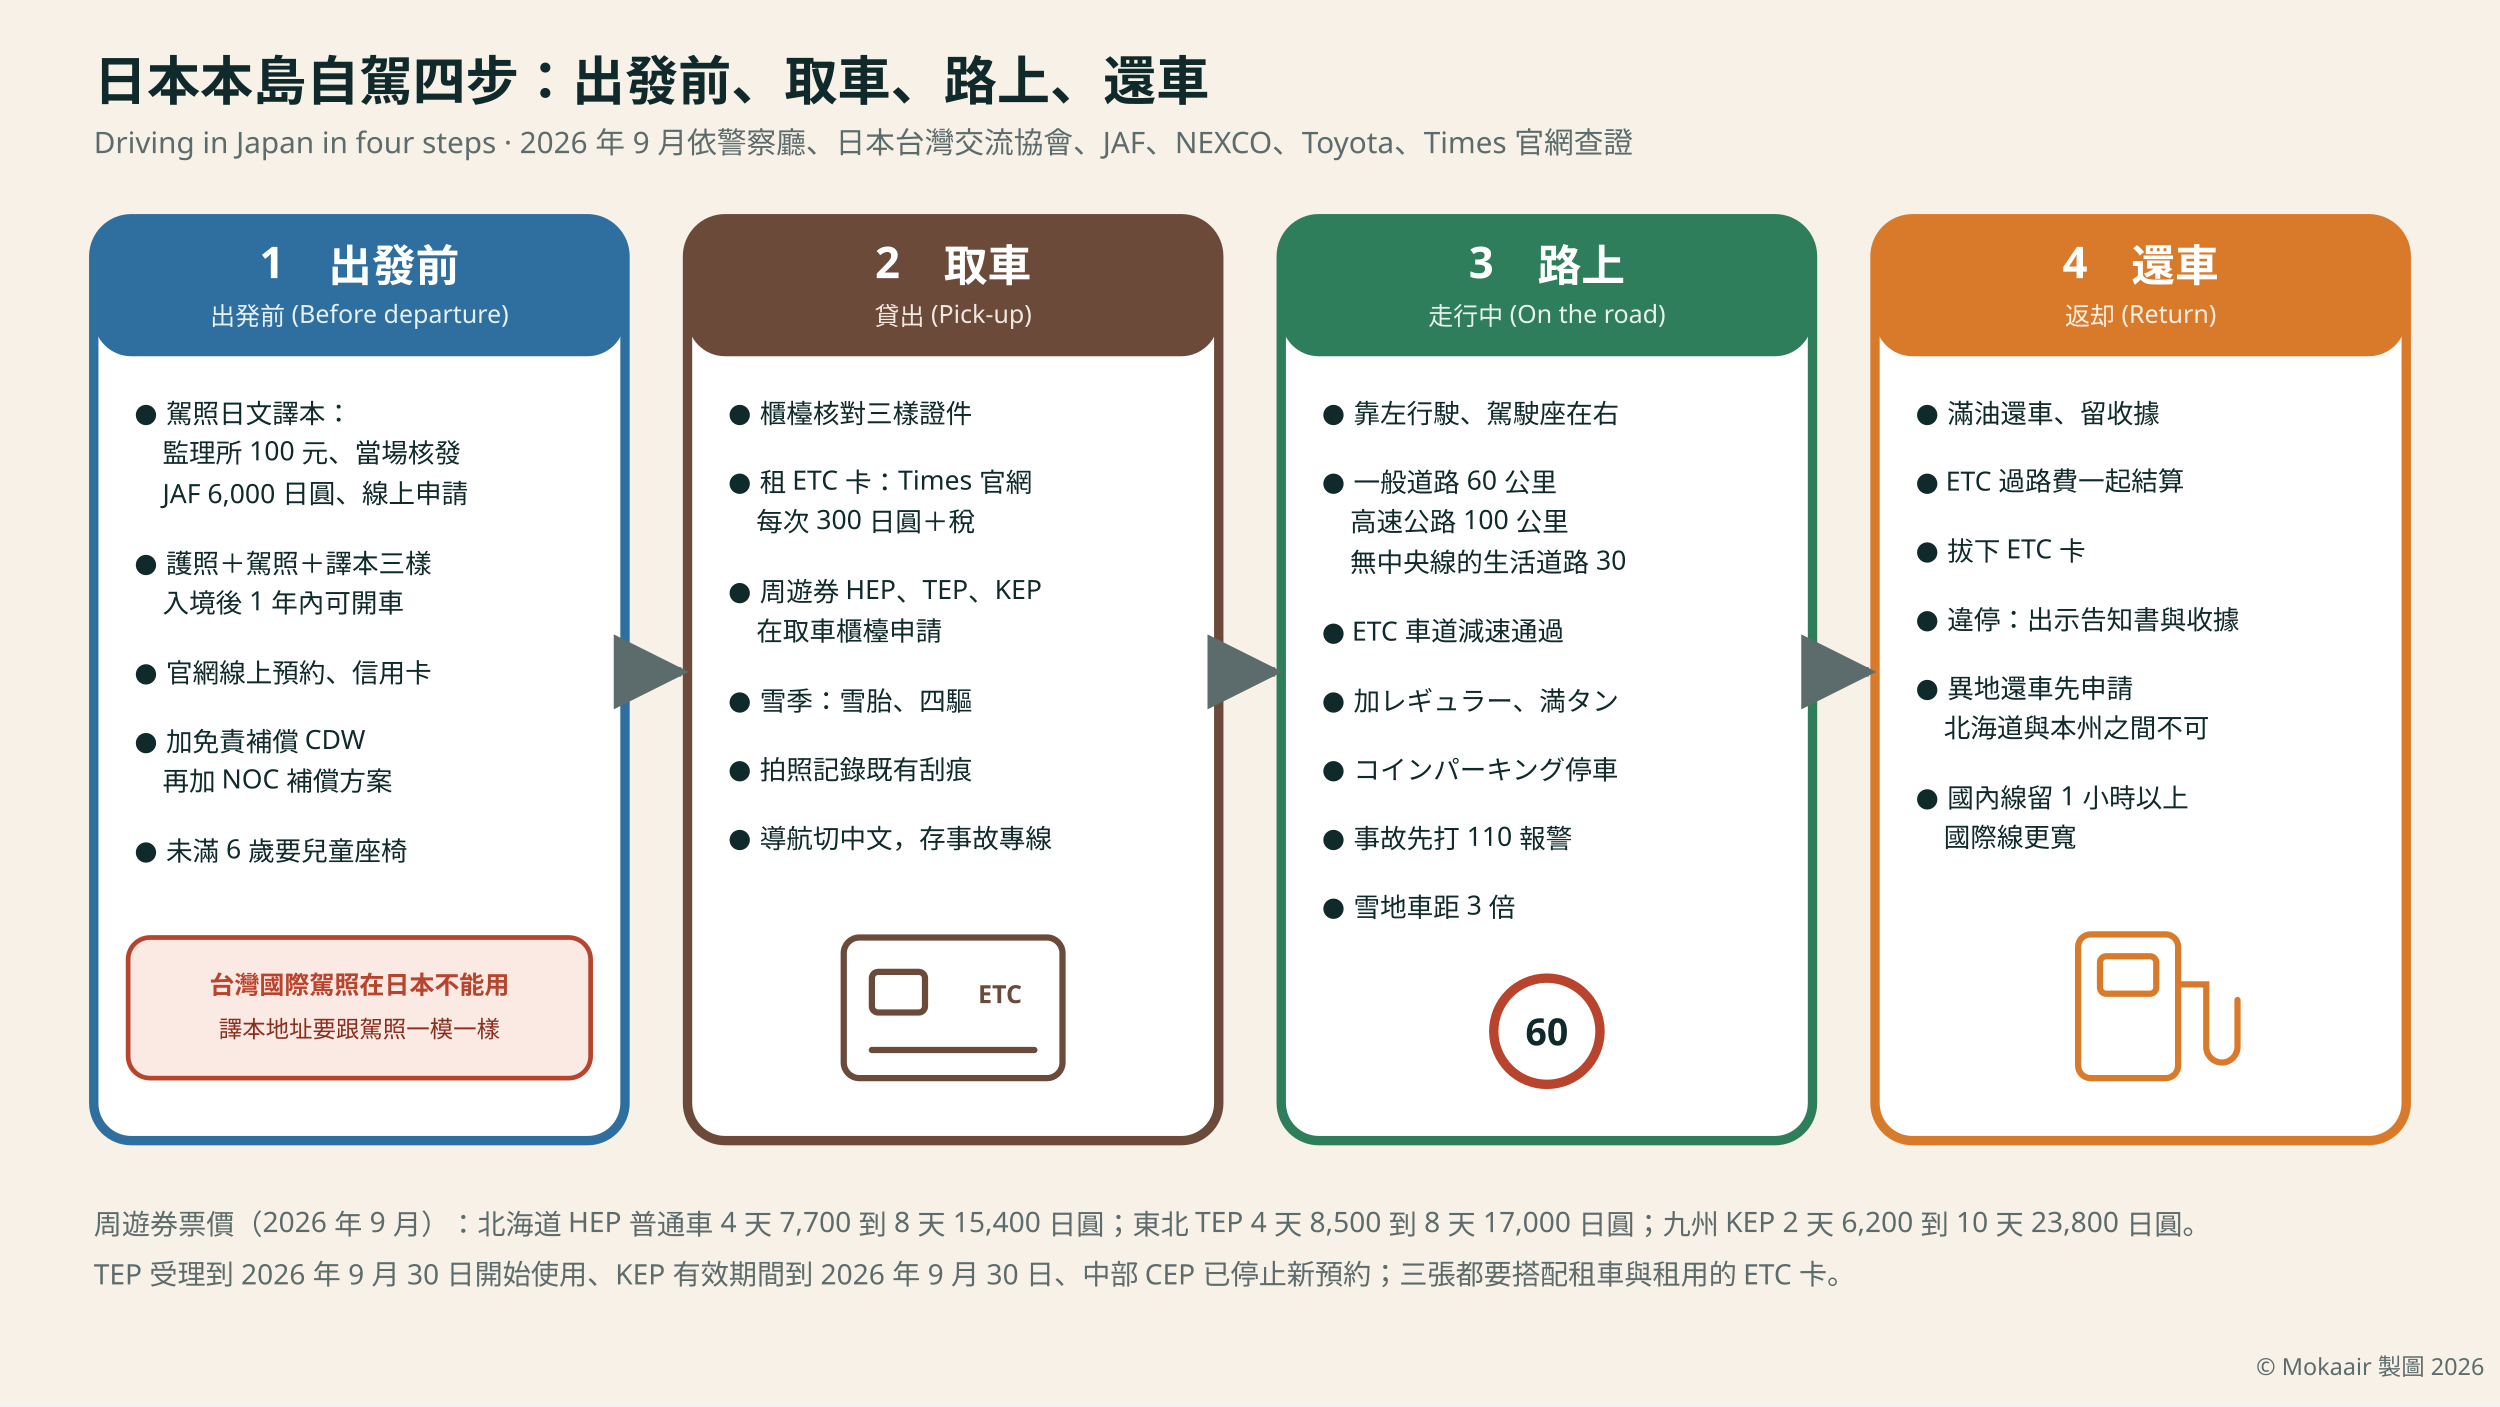
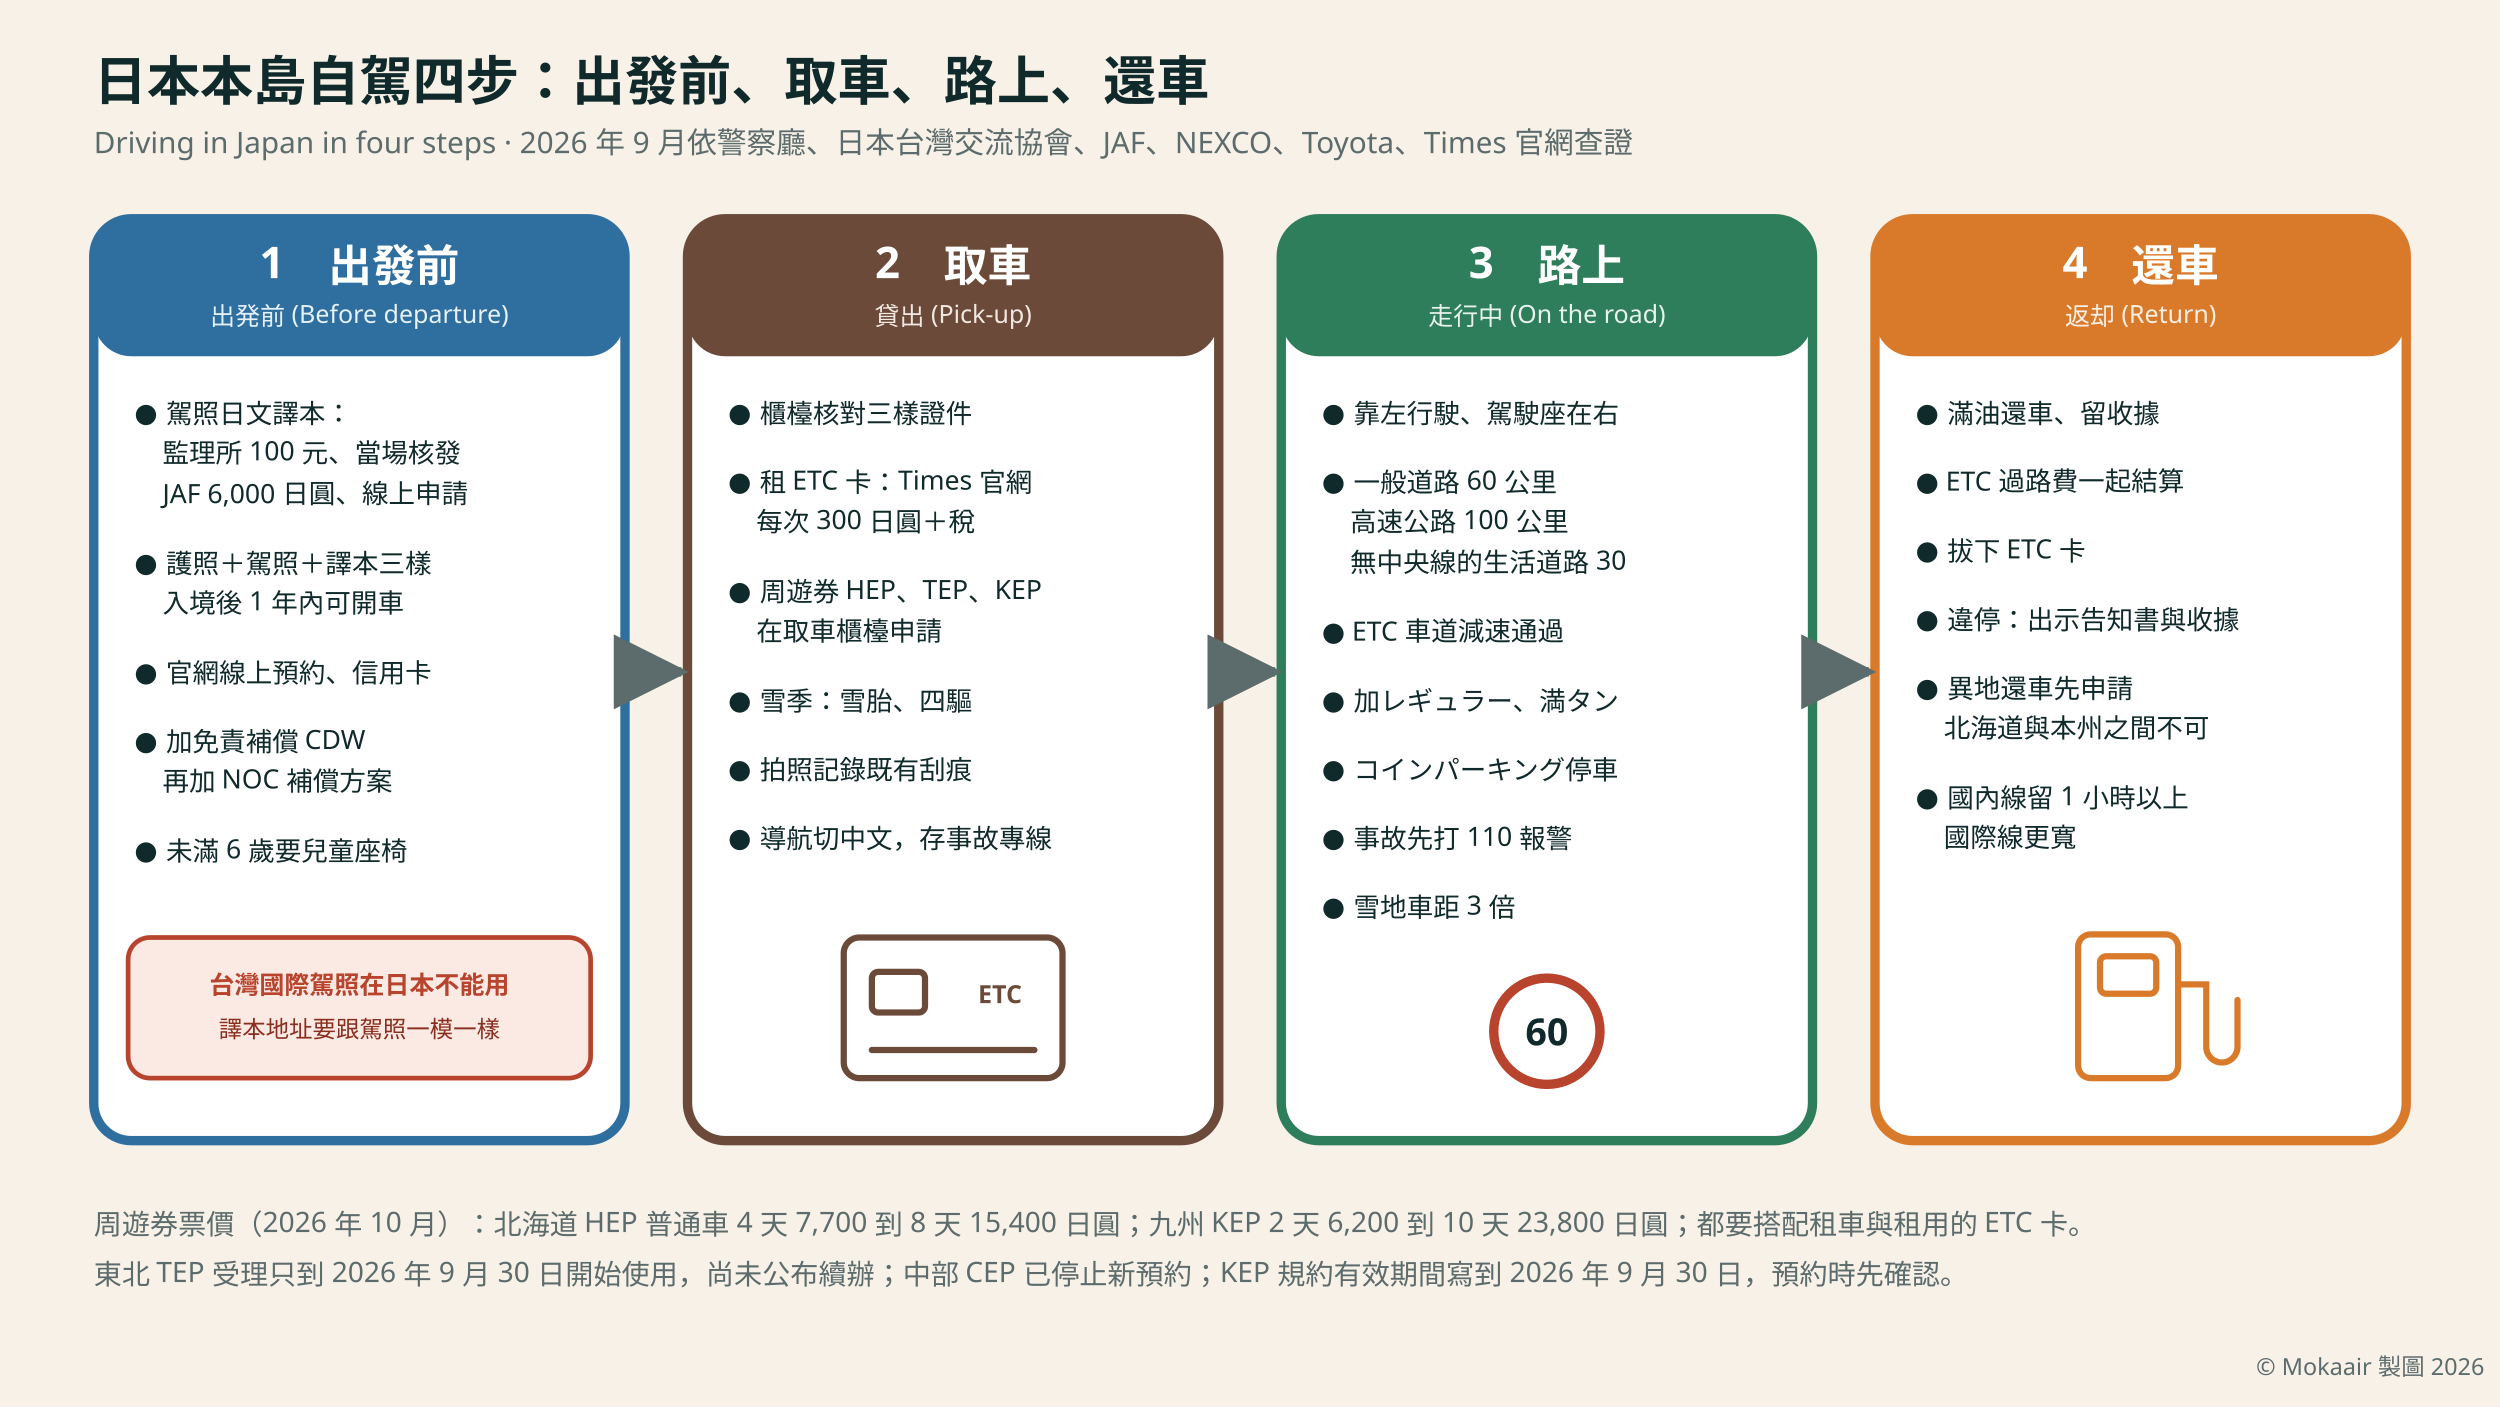
<svg xmlns="http://www.w3.org/2000/svg" viewBox="0 0 1600 900" width="1600" height="900" role="img" aria-labelledby="title desc" font-family="'Noto Sans TC','Noto Sans JP','PingFang TC','Microsoft JhengHei','Hiragino Sans',system-ui,sans-serif">
  <rect width="1600" height="900" fill="#F7F1E8" />
  <text x="60" y="64" font-size="34" font-weight="700" fill="#102A2B">日本本島自駕四步：出發前、取車、路上、還車</text>
  <text x="60" y="98" font-size="19" fill="#5C6B6B">Driving in Japan in four steps · 2026 年 9 月依警察廳、日本台灣交流協會、JAF、NEXCO、Toyota、Times 官網查證</text>
  <defs>
    <marker id="arrow" viewBox="0 0 10 10" refX="9" refY="5" markerWidth="8" markerHeight="8" orient="auto">
      <path d="M 0 0 L 10 5 L 0 10 z" fill="#5C6B6B" />
    </marker>
  </defs>
  <rect x="60" y="140" width="340" height="590" rx="24" fill="#FFFFFF" stroke="#2F6F9F" stroke-width="6" />
  <rect x="60" y="140" width="340" height="88" rx="24" fill="#2F6F9F" />
  <text x="230" y="178" font-size="28" font-weight="700" fill="#FFFFFF" text-anchor="middle">1　出發前</text>
  <text x="230" y="208" font-size="16" fill="#E6F0F7" text-anchor="middle">出発前 (Before departure)</text>
  <g font-size="17" fill="#102A2B">
    <text x="86" y="270">● 駕照日文譯本：</text>
    <text x="104" y="296">監理所 100 元、當場核發</text>
    <text x="104" y="322">JAF 6,000 日圓、線上申請</text>
    <text x="86" y="366">● 護照＋駕照＋譯本三樣</text>
    <text x="104" y="392">入境後 1 年內可開車</text>
    <text x="86" y="436">● 官網線上預約、信用卡</text>
    <text x="86" y="480">● 加免責補償 CDW</text>
    <text x="104" y="506">再加 NOC 補償方案</text>
    <text x="86" y="550">● 未滿 6 歲要兒童座椅</text>
  </g>
  <rect x="82" y="600" width="296" height="90" rx="14" fill="#FBE9E4" stroke="#B8442D" stroke-width="3" />
  <text x="230" y="636" font-size="16" font-weight="700" fill="#B8442D" text-anchor="middle">台灣國際駕照在日本不能用</text>
  <text x="230" y="664" font-size="15" fill="#8A2E1D" text-anchor="middle">譯本地址要跟駕照一模一樣</text>
  <rect x="440" y="140" width="340" height="590" rx="24" fill="#FFFFFF" stroke="#6B4A3A" stroke-width="6" />
  <rect x="440" y="140" width="340" height="88" rx="24" fill="#6B4A3A" />
  <text x="610" y="178" font-size="28" font-weight="700" fill="#FFFFFF" text-anchor="middle">2　取車</text>
  <text x="610" y="208" font-size="16" fill="#F1E8E2" text-anchor="middle">貸出 (Pick-up)</text>
  <g font-size="17" fill="#102A2B">
    <text x="466" y="270">● 櫃檯核對三樣證件</text>
    <text x="466" y="314">● 租 ETC 卡：Times 官網</text>
    <text x="484" y="340">每次 300 日圓＋稅</text>
    <text x="466" y="384">● 周遊券 HEP、TEP、KEP</text>
    <text x="484" y="410">在取車櫃檯申請</text>
    <text x="466" y="454">● 雪季：雪胎、四驅</text>
    <text x="466" y="498">● 拍照記錄既有刮痕</text>
    <text x="466" y="542">● 導航切中文，存事故專線</text>
  </g>
  <g fill="none" stroke="#6B4A3A" stroke-width="4">
    <rect x="540" y="600" width="140" height="90" rx="10" />
    <rect x="558" y="622" width="34" height="26" rx="4" />
    <line x1="558" y1="672" x2="662" y2="672" stroke-linecap="round" />
  </g>
  <text x="640" y="642" font-size="16" font-weight="700" fill="#6B4A3A" text-anchor="middle">ETC</text>
  <rect x="820" y="140" width="340" height="590" rx="24" fill="#FFFFFF" stroke="#2E7D5B" stroke-width="6" />
  <rect x="820" y="140" width="340" height="88" rx="24" fill="#2E7D5B" />
  <text x="990" y="178" font-size="28" font-weight="700" fill="#FFFFFF" text-anchor="middle">3　路上</text>
  <text x="990" y="208" font-size="16" fill="#E7F2EC" text-anchor="middle">走行中 (On the road)</text>
  <g font-size="17" fill="#102A2B">
    <text x="846" y="270">● 靠左行駛、駕駛座在右</text>
    <text x="846" y="314">● 一般道路 60 公里</text>
    <text x="864" y="340">高速公路 100 公里</text>
    <text x="864" y="366">無中央線的生活道路 30</text>
    <text x="846" y="410">● ETC 車道減速通過</text>
    <text x="846" y="454">● 加レギュラー、満タン</text>
    <text x="846" y="498">● コインパーキング停車</text>
    <text x="846" y="542">● 事故先打 110 報警</text>
    <text x="846" y="586">● 雪地車距 3 倍</text>
  </g>
  <circle cx="990" cy="660" r="34" fill="#FFFFFF" stroke="#B8442D" stroke-width="6" />
  <text x="990" y="669" font-size="24" font-weight="700" fill="#102A2B" text-anchor="middle">60</text>
  <rect x="1200" y="140" width="340" height="590" rx="24" fill="#FFFFFF" stroke="#D97A2B" stroke-width="6" />
  <rect x="1200" y="140" width="340" height="88" rx="24" fill="#D97A2B" />
  <text x="1370" y="178" font-size="28" font-weight="700" fill="#FFFFFF" text-anchor="middle">4　還車</text>
  <text x="1370" y="208" font-size="16" fill="#FBEFE4" text-anchor="middle">返却 (Return)</text>
  <g font-size="17" fill="#102A2B">
    <text x="1226" y="270">● 滿油還車、留收據</text>
    <text x="1226" y="314">● ETC 過路費一起結算</text>
    <text x="1226" y="358">● 拔下 ETC 卡</text>
    <text x="1226" y="402">● 違停：出示告知書與收據</text>
    <text x="1226" y="446">● 異地還車先申請</text>
    <text x="1244" y="472">北海道與本州之間不可</text>
    <text x="1226" y="516">● 國內線留 1 小時以上</text>
    <text x="1244" y="542">國際線更寬</text>
  </g>
  <g fill="none" stroke="#D97A2B" stroke-width="4" stroke-linecap="round">
    <rect x="1330" y="598" width="64" height="92" rx="8" />
    <rect x="1344" y="612" width="36" height="24" rx="4" />
    <path d="M 1394 630 h 18 v 40 a 10 10 0 0 0 20 0 v -30" />
  </g>
  <path d="M 402 430 L 436 430" stroke="#5C6B6B" stroke-width="6" marker-end="url(#arrow)" />
  <path d="M 782 430 L 816 430" stroke="#5C6B6B" stroke-width="6" marker-end="url(#arrow)" />
  <path d="M 1162 430 L 1196 430" stroke="#5C6B6B" stroke-width="6" marker-end="url(#arrow)" />
-   <text x="60" y="790" font-size="18" fill="#5C6B6B">周遊券票價（2026 年 9 月）：北海道 HEP 普通車 4 天 7,700 到 8 天 15,400 日圓；東北 TEP 4 天 8,500 到 8 天 17,000 日圓；九州 KEP 2 天 6,200 到 10 天 23,800 日圓。</text>
-   <text x="60" y="822" font-size="18" fill="#5C6B6B">TEP 受理到 2026 年 9 月 30 日開始使用、KEP 有效期間到 2026 年 9 月 30 日、中部 CEP 已停止新預約；三張都要搭配租車與租用的 ETC 卡。</text>
+   <text x="60" y="790" font-size="18" fill="#5C6B6B">周遊券票價（2026 年 10 月）：北海道 HEP 普通車 4 天 7,700 到 8 天 15,400 日圓；九州 KEP 2 天 6,200 到 10 天 23,800 日圓；都要搭配租車與租用的 ETC 卡。</text>
+   <text x="60" y="822" font-size="18" fill="#5C6B6B">東北 TEP 受理只到 2026 年 9 月 30 日開始使用，尚未公布續辦；中部 CEP 已停止新預約；KEP 規約有效期間寫到 2026 年 9 月 30 日，預約時先確認。</text>
  <text x="1590" y="880" font-size="15" fill="#5C6B6B" text-anchor="end">© Mokaair 製圖 2026</text>
</svg>
